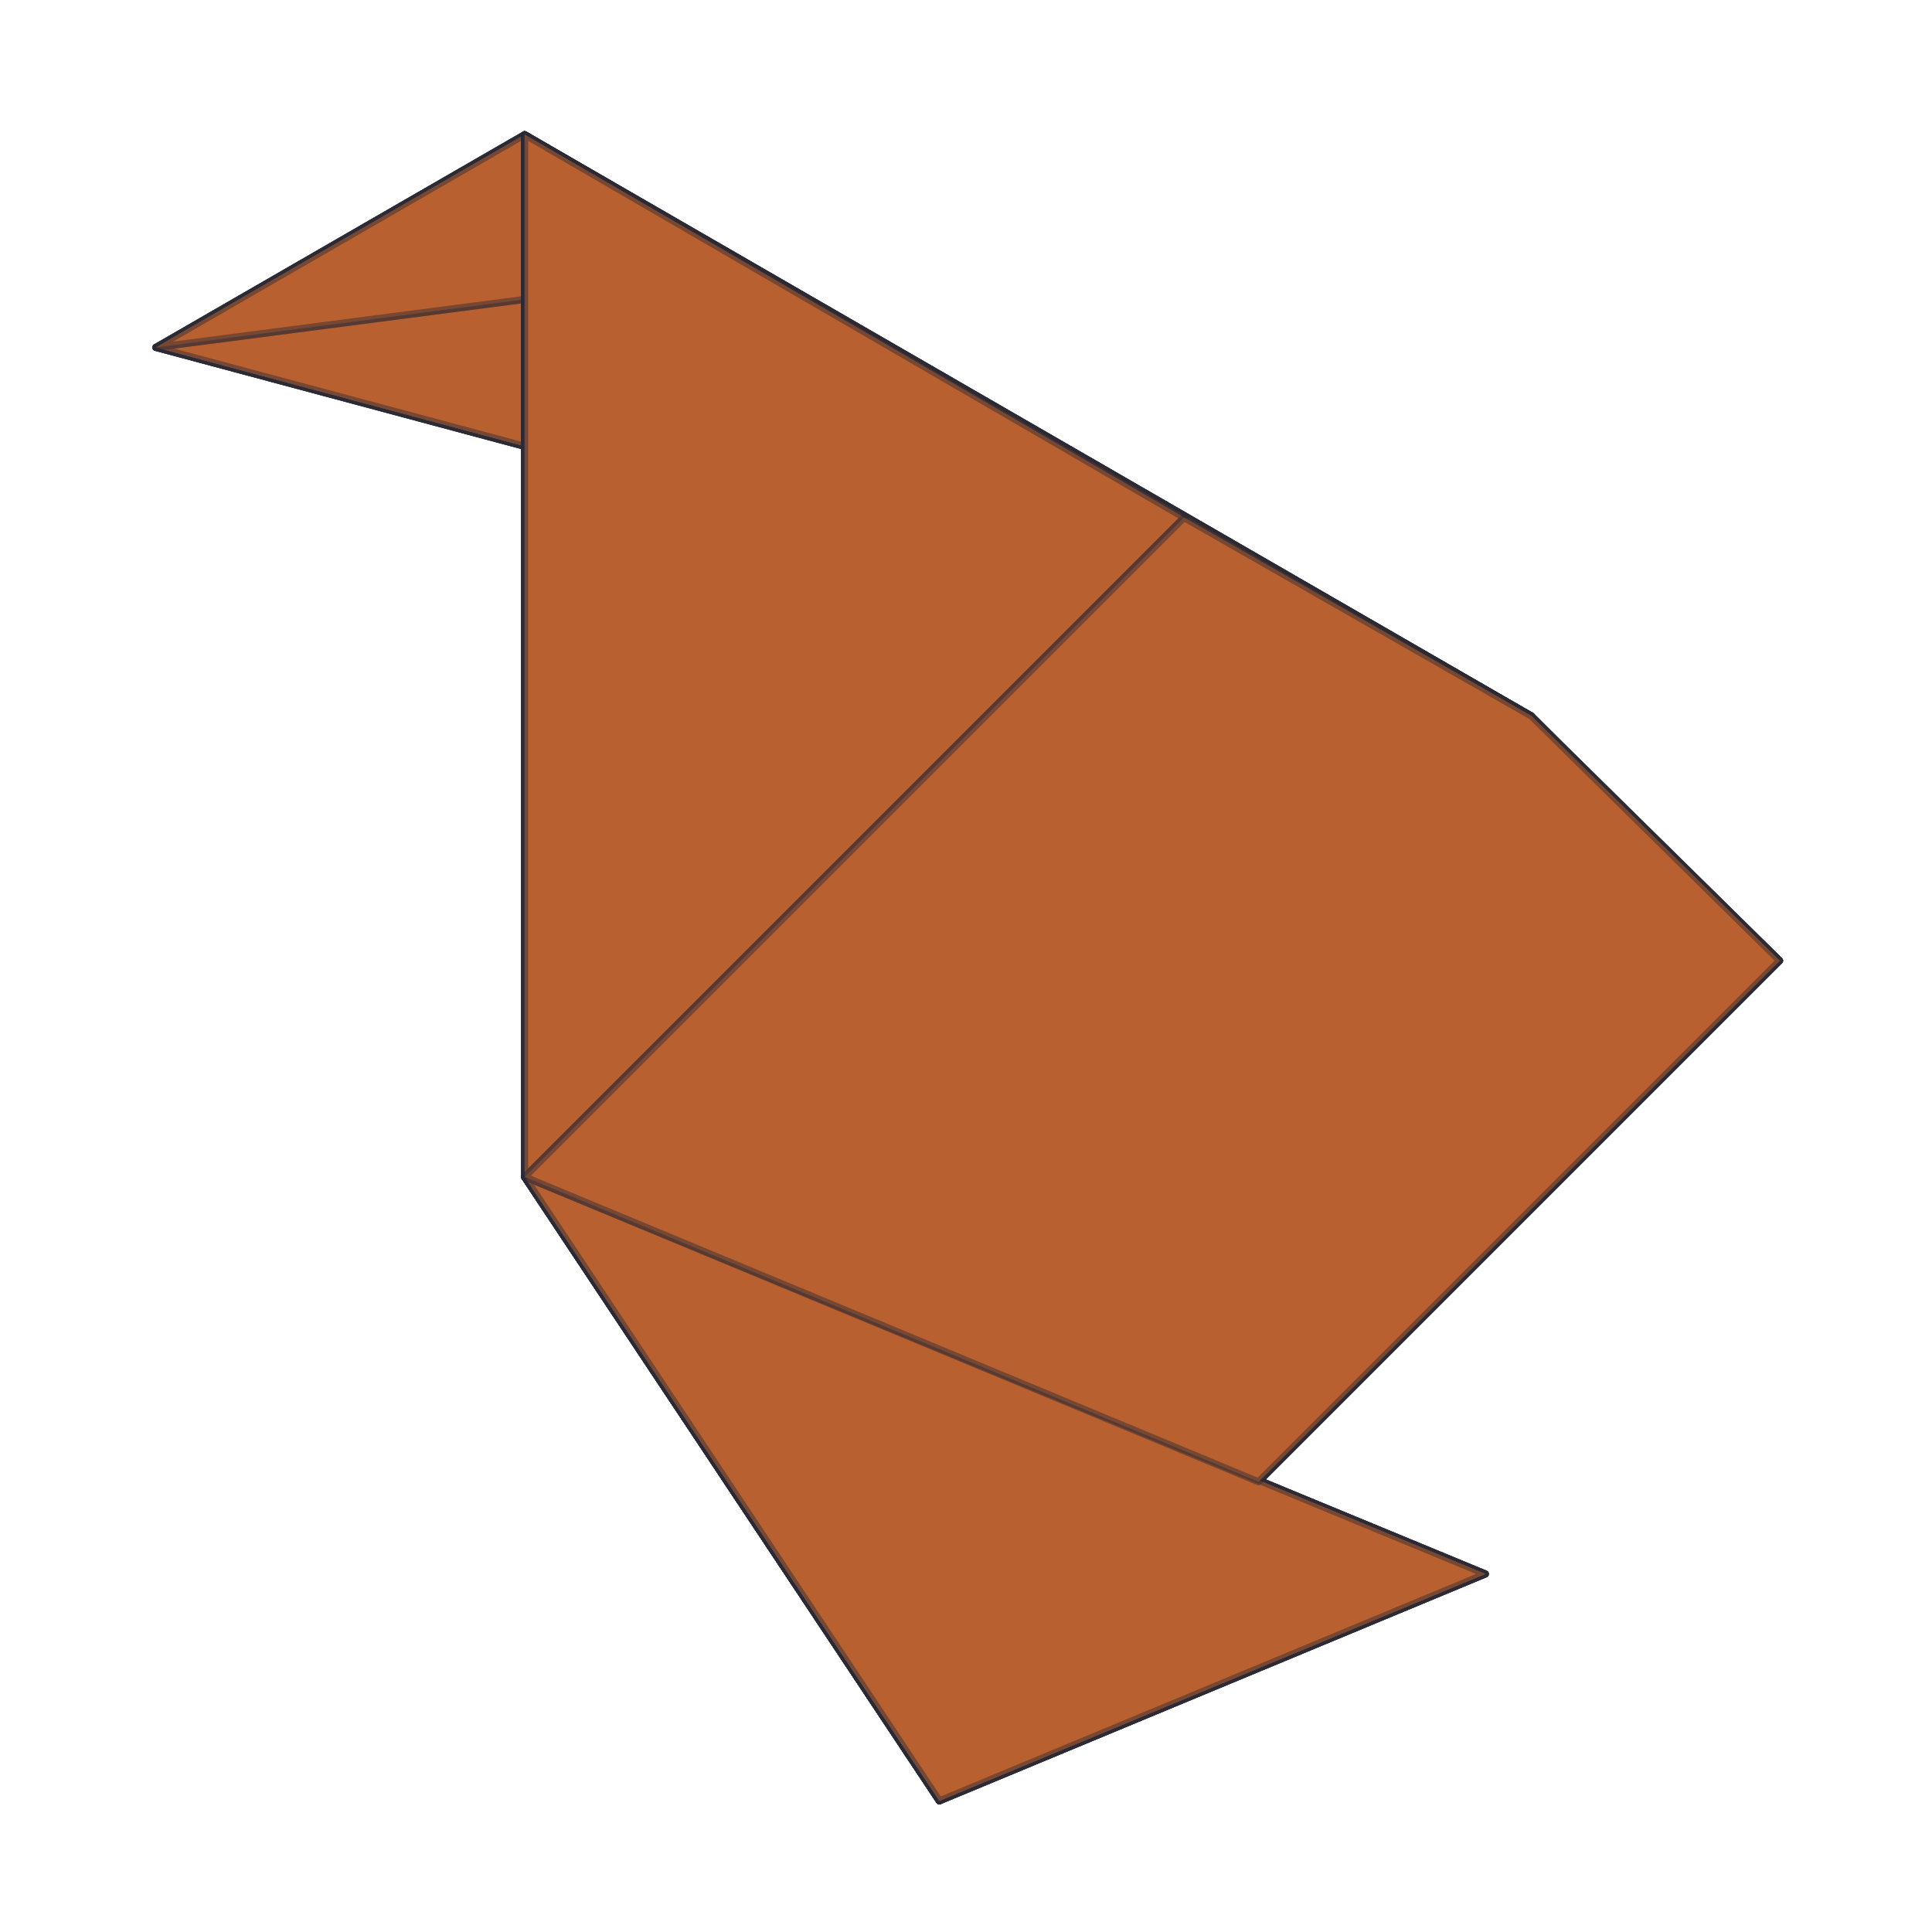
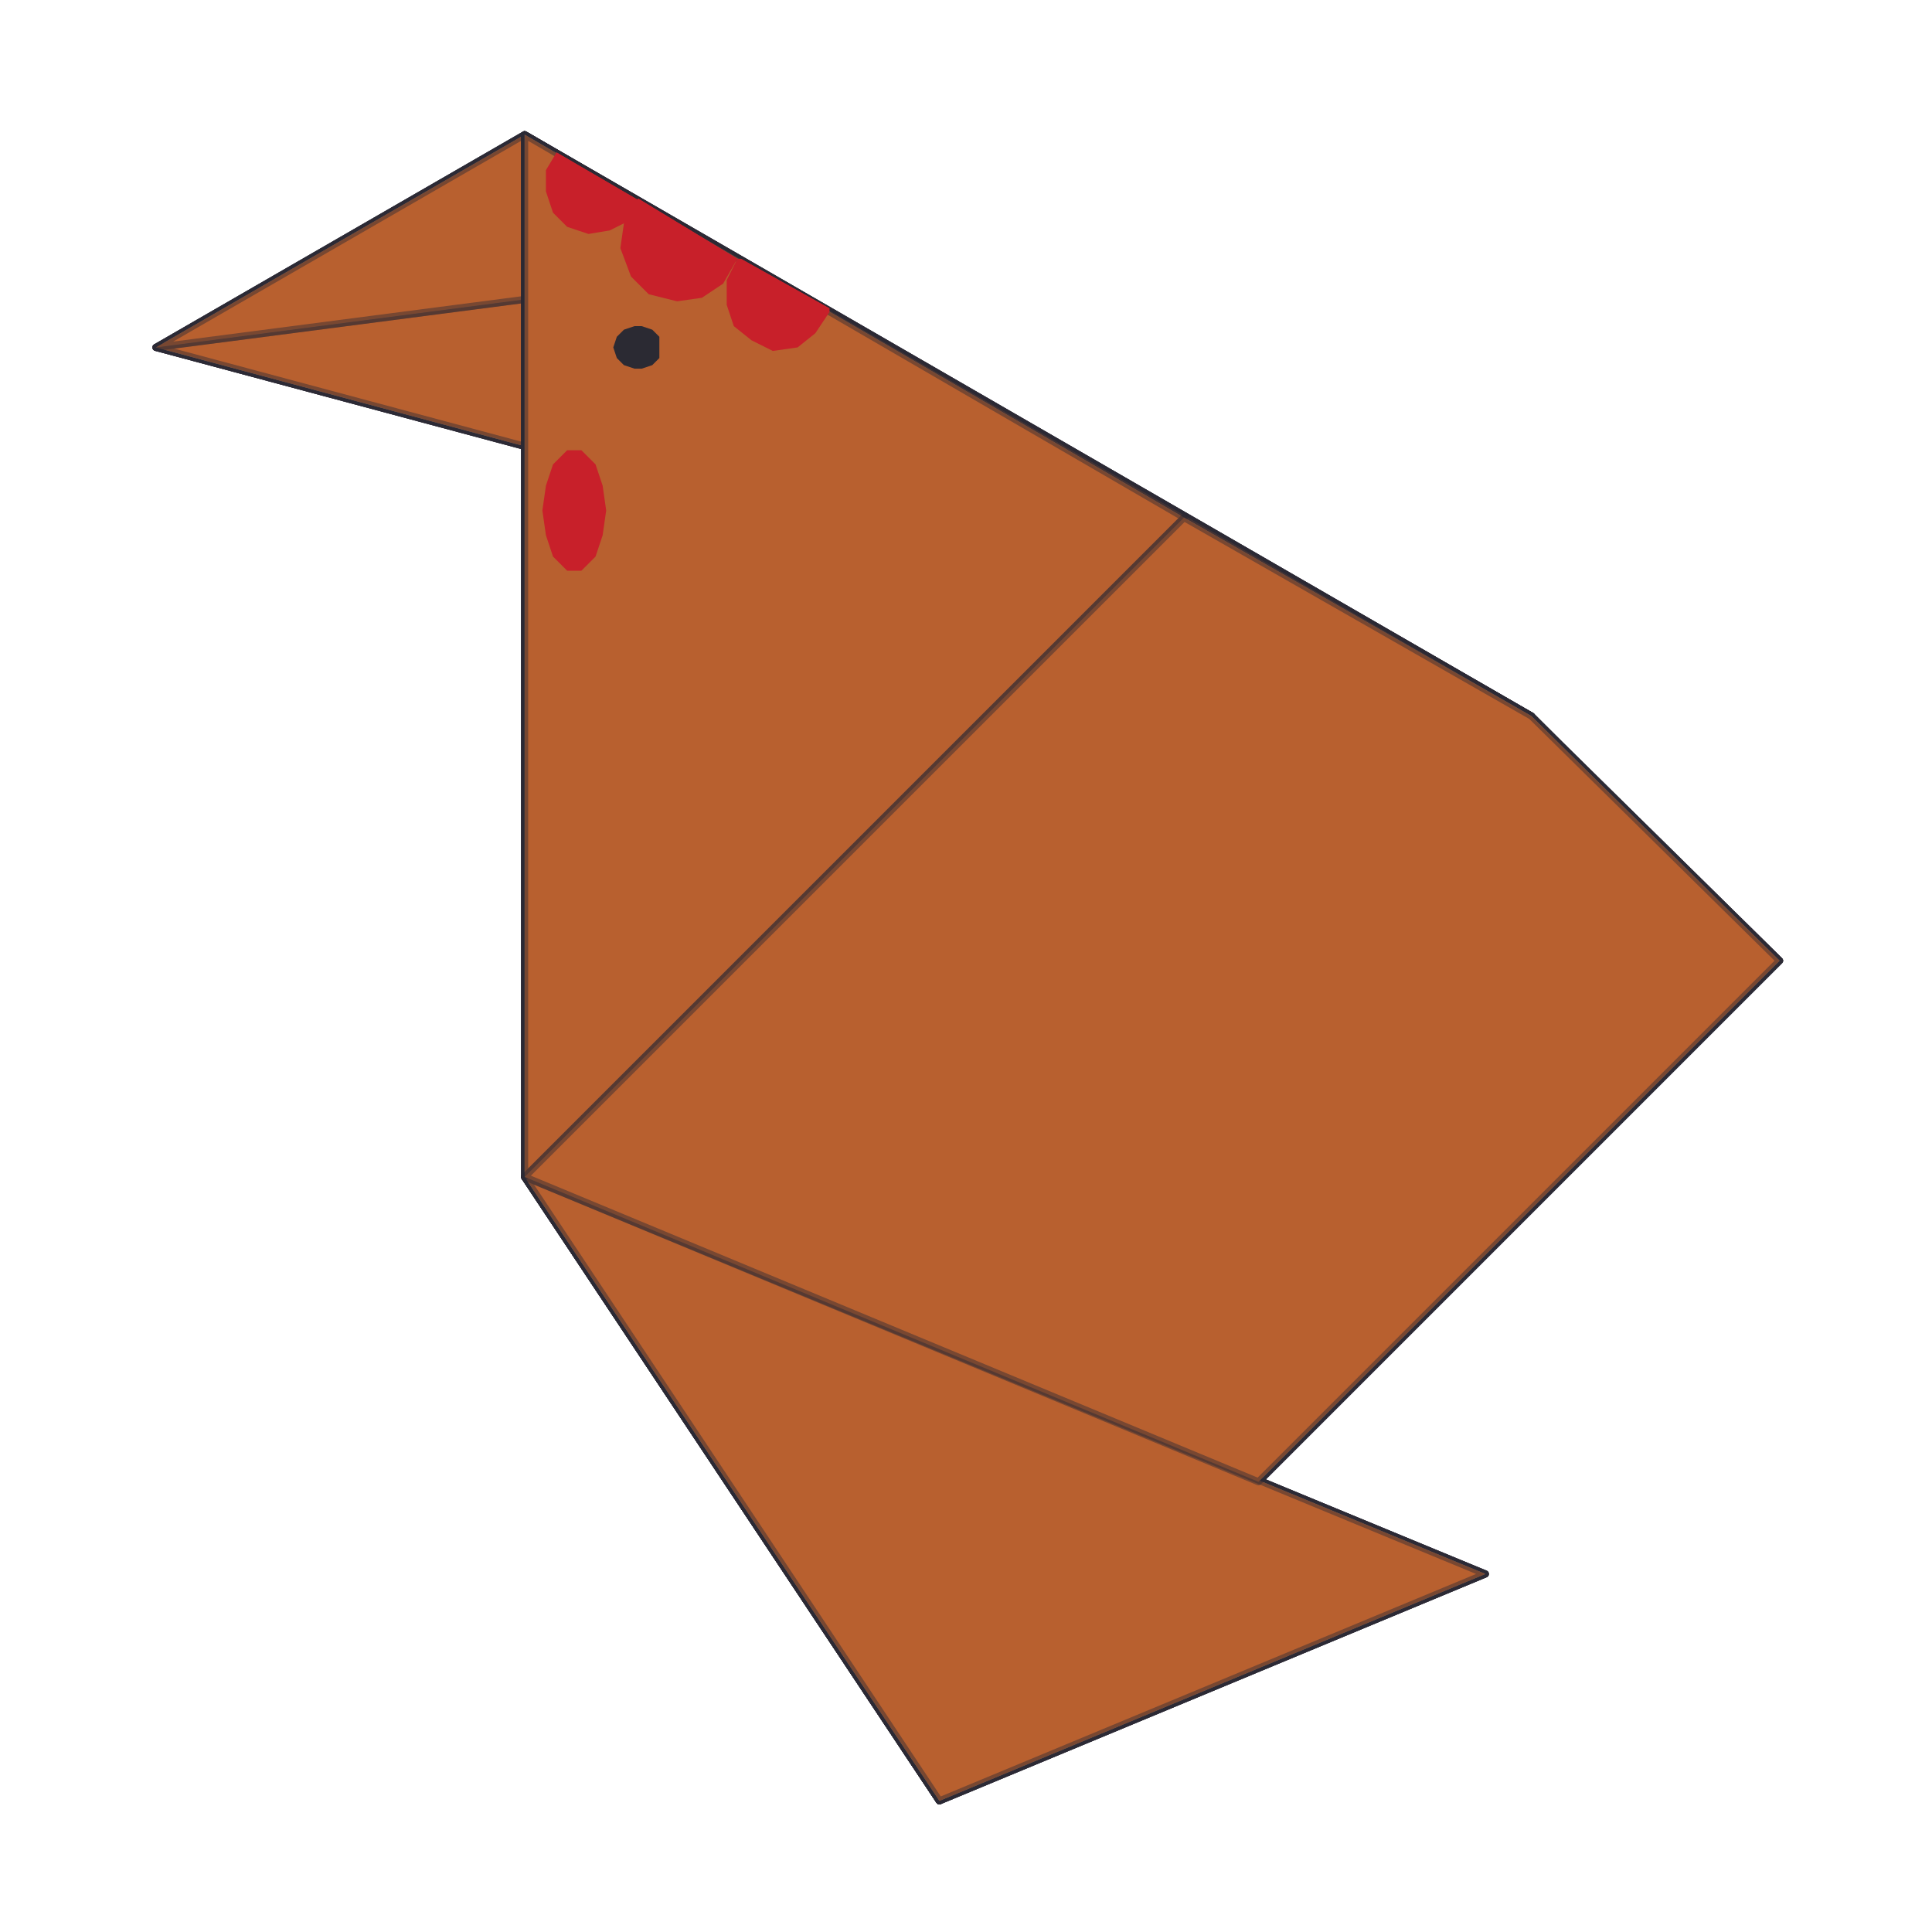
<svg xmlns="http://www.w3.org/2000/svg" viewBox="-0.148 -0.625 0.545 0.545" width="240" height="240">
  <g stroke="#2b2a33" stroke-opacity=".45" stroke-width="0.002" stroke-linejoin="round">
    <polygon points="0.354,-0.354 0.293,-0.414 0.146,-0.354 0.207,-0.207" fill="#f6ead2" />
    <polygon points="0.117,-0.117 0.207,-0.207 0.146,-0.354 0,-0.293" fill="#f6ead2" />
    <polygon points="-0.104,-0.527 0.179,-0.451 0.186,-0.479 0,-0.587" fill="#f6ead2" />
    <polygon points="0.179,-0.451 0.284,-0.423 0.186,-0.479" fill="#f6ead2" />
    <polygon points="0.207,-0.207 0.146,-0.354 0.293,-0.414 0.354,-0.354" fill="#b8602f" />
    <polygon points="0,-0.293 0.146,-0.354 0.207,-0.207 0.117,-0.117" fill="#b8602f" />
    <polygon points="0.179,-0.451 -0.104,-0.527 0,-0.587 0.186,-0.479" fill="#b8602f" />
    <polygon points="0.284,-0.423 0.179,-0.451 0.186,-0.479" fill="#b8602f" />
    <polygon points="0,-0.293 0.207,-0.207 0.354,-0.354 0.293,-0.414" fill="#f6ead2" />
    <polygon points="0,-0.293 0.117,-0.117 0.207,-0.207" fill="#f6ead2" />
    <polygon points="-0.104,-0.527 0.284,-0.423 0,-0.587" fill="#f6ead2" />
    <polygon points="0,-0.293 0.293,-0.414 0.354,-0.354 0.207,-0.207" fill="#b8602f" />
    <polygon points="0,-0.293 0.207,-0.207 0.117,-0.117" fill="#b8602f" />
    <polygon points="0.284,-0.423 -0.104,-0.527 0,-0.587" fill="#b8602f" />
    <polygon points="0,-0.587 -0.104,-0.527 0.284,-0.423" fill="#f6ead2" />
    <polygon points="0,-0.293 0.117,-0.117 0.207,-0.207" fill="#f6ead2" />
    <polygon points="0.354,-0.354 0.293,-0.414 0,-0.293 0.207,-0.207" fill="#f6ead2" />
    <polygon points="-0.104,-0.527 0,-0.587 0.284,-0.423" fill="#b8602f" />
    <polygon points="0.207,-0.207 0.117,-0.117 0,-0.293" fill="#b8602f" />
    <polygon points="0.293,-0.414 0.354,-0.354 0.207,-0.207 0,-0.293" fill="#b8602f" />
    <polygon points="0.065,-0.549 -0.104,-0.527 0.284,-0.423" fill="#f6ead2" />
    <polygon points="0,-0.587 -0.104,-0.527 0.065,-0.549" fill="#f6ead2" />
    <polygon points="0,-0.293 0.117,-0.117 0.207,-0.207" fill="#f6ead2" />
    <polygon points="0.284,-0.423 -0.104,-0.527 0.065,-0.549" fill="#b8602f" />
    <polygon points="0.065,-0.549 -0.104,-0.527 0,-0.587" fill="#b8602f" />
    <polygon points="0.207,-0.207 0.117,-0.117 0,-0.293" fill="#b8602f" />
    <polygon points="0.293,-0.414 0.284,-0.423 0.065,-0.549 0.146,-0.354" fill="#f6ead2" />
    <polygon points="0.146,-0.354 0.065,-0.549 0,-0.587 0,-0.293" fill="#f6ead2" />
    <polygon points="0.117,-0.117 0.271,-0.181 0,-0.293" fill="#f6ead2" />
    <polygon points="0.146,-0.354 0.065,-0.549 0.284,-0.423 0.293,-0.414" fill="#b8602f" />
    <polygon points="0,-0.293 0,-0.587 0.065,-0.549 0.146,-0.354" fill="#b8602f" />
    <polygon points="0,-0.293 0.271,-0.181 0.117,-0.117" fill="#b8602f" />
    <polygon points="0,-0.587 0,-0.293 0.293,-0.414 0.284,-0.423" fill="#f6ead2" />
    <polygon points="0.117,-0.117 0.271,-0.181 0,-0.293" fill="#f6ead2" />
    <polygon points="0,-0.293 0,-0.587 0.284,-0.423 0.293,-0.414" fill="#b8602f" />
    <polygon points="0,-0.293 0.271,-0.181 0.117,-0.117" fill="#b8602f" />
    <polygon points="0.271,-0.181 0,-0.293 0.117,-0.117" fill="#f6ead2" />
    <polygon points="0.293,-0.414 0.284,-0.423 0,-0.587 0,-0.293" fill="#f6ead2" />
    <polygon points="0,-0.293 0.271,-0.181 0.117,-0.117" fill="#b8602f" />
    <polygon points="0.284,-0.423 0.293,-0.414 0,-0.293 0,-0.587" fill="#b8602f" />
    <polygon points="0.271,-0.181 0,-0.293 0.117,-0.117" fill="#f6ead2" />
    <polygon points="0,-0.587 0,-0.293 0.186,-0.479" fill="#f6ead2" />
    <polygon points="0.354,-0.354 0.284,-0.423 0.186,-0.479 0,-0.293 0.207,-0.207" fill="#f6ead2" />
    <polygon points="0.271,-0.181 0.117,-0.117 0,-0.293" fill="#b8602f" />
    <polygon points="0.186,-0.479 0,-0.293 0,-0.587" fill="#b8602f" />
+     <polygon points="0.018,-0.559 0.024,-0.56 0.03,-0.563 0.033,-0.568 0.009,-0.582 0.006,-0.577 0.006,-0.571 0.008,-0.565 0.012,-0.561" fill="#c8202a" stroke="none" />
+     <polygon points="0.043,-0.54 0.05,-0.541 0.056,-0.545 0.06,-0.552 0.06,-0.552 0.032,-0.569 0.032,-0.569 0.028,-0.562 0.027,-0.555 0.03,-0.547 0.035,-0.542" fill="#c8202a" stroke="none" />
+     <polygon points="0.07,-0.526 0.077,-0.527 0.082,-0.531 0.086,-0.537 0.086,-0.538 0.061,-0.552 0.06,-0.552 0.057,-0.546 0.057,-0.539 0.059,-0.533 0.064,-0.529" fill="#c8202a" stroke="none" />
+     <polygon points="0.022,-0.488 0.02,-0.494 0.016,-0.498 0.012,-0.498 0.008,-0.494 0.006,-0.488 0.005,-0.481 0.006,-0.474 0.008,-0.468 0.012,-0.464 0.016,-0.464 0.02,-0.468 0.022,-0.474 0.023,-0.481" fill="#c8202a" stroke="none" />
+     <polygon points="0.038,-0.53 0.036,-0.532 0.033,-0.533 0.031,-0.533 0.028,-0.532 0.026,-0.53 0.025,-0.527 0.026,-0.524 0.028,-0.522 0.031,-0.521 0.033,-0.521 0.036,-0.522 0.038,-0.524 0.038,-0.527" fill="#2b2a33" stroke="none" />
+     <polygon points="0.009,-0.582 0.009,-0.581 0.008,-0.575 0.011,-0.569 0.015,-0.565 0.021,-0.564 0.028,-0.565 0.033,-0.568 0.033,-0.568" fill="#c8202a" stroke="none" />
+     <polygon points="0.032,-0.569 0.031,-0.561 0.034,-0.554 0.04,-0.549 0.047,-0.547 0.054,-0.548 0.06,-0.552" fill="#c8202a" stroke="none" />
+     <polygon points="0.061,-0.552 0.06,-0.546 0.063,-0.54 0.068,-0.535 0.074,-0.533 0.081,-0.534 0.086,-0.538" fill="#c8202a" stroke="none" />
    <polygon points="0.284,-0.423 0.354,-0.354 0.207,-0.207 0,-0.293 0.186,-0.479" fill="#b8602f" />
  </g>
</svg>
